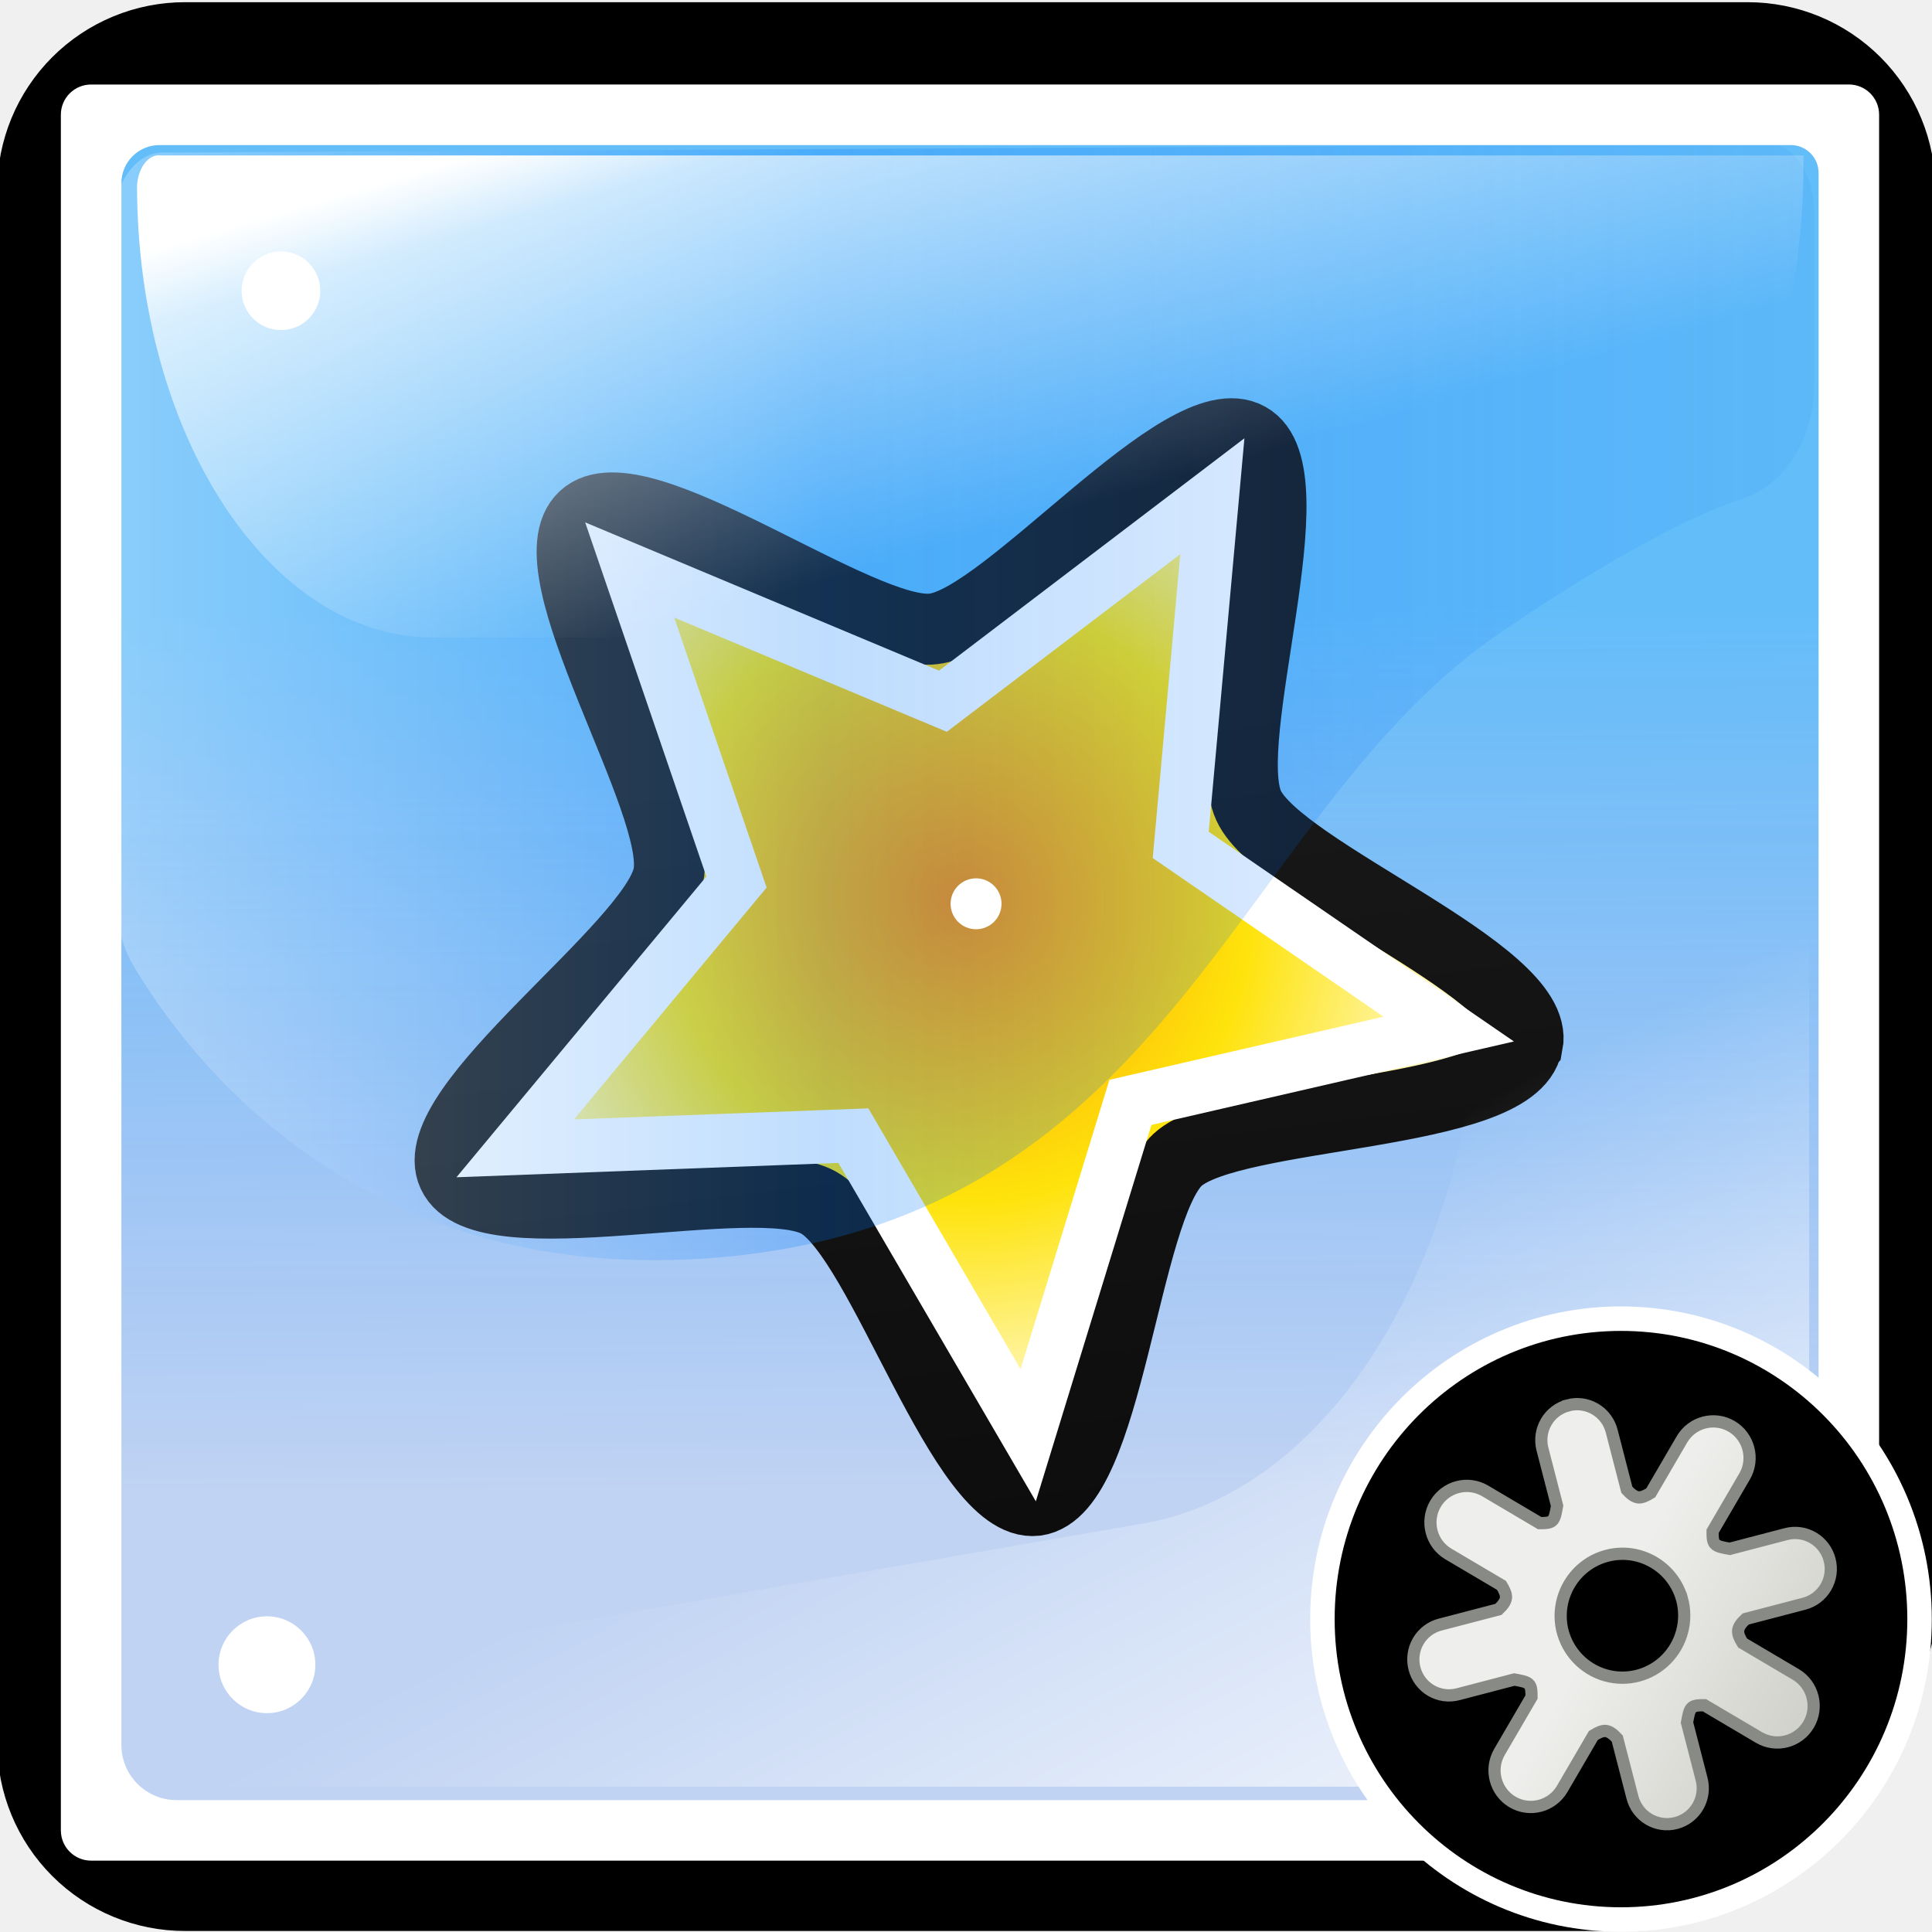
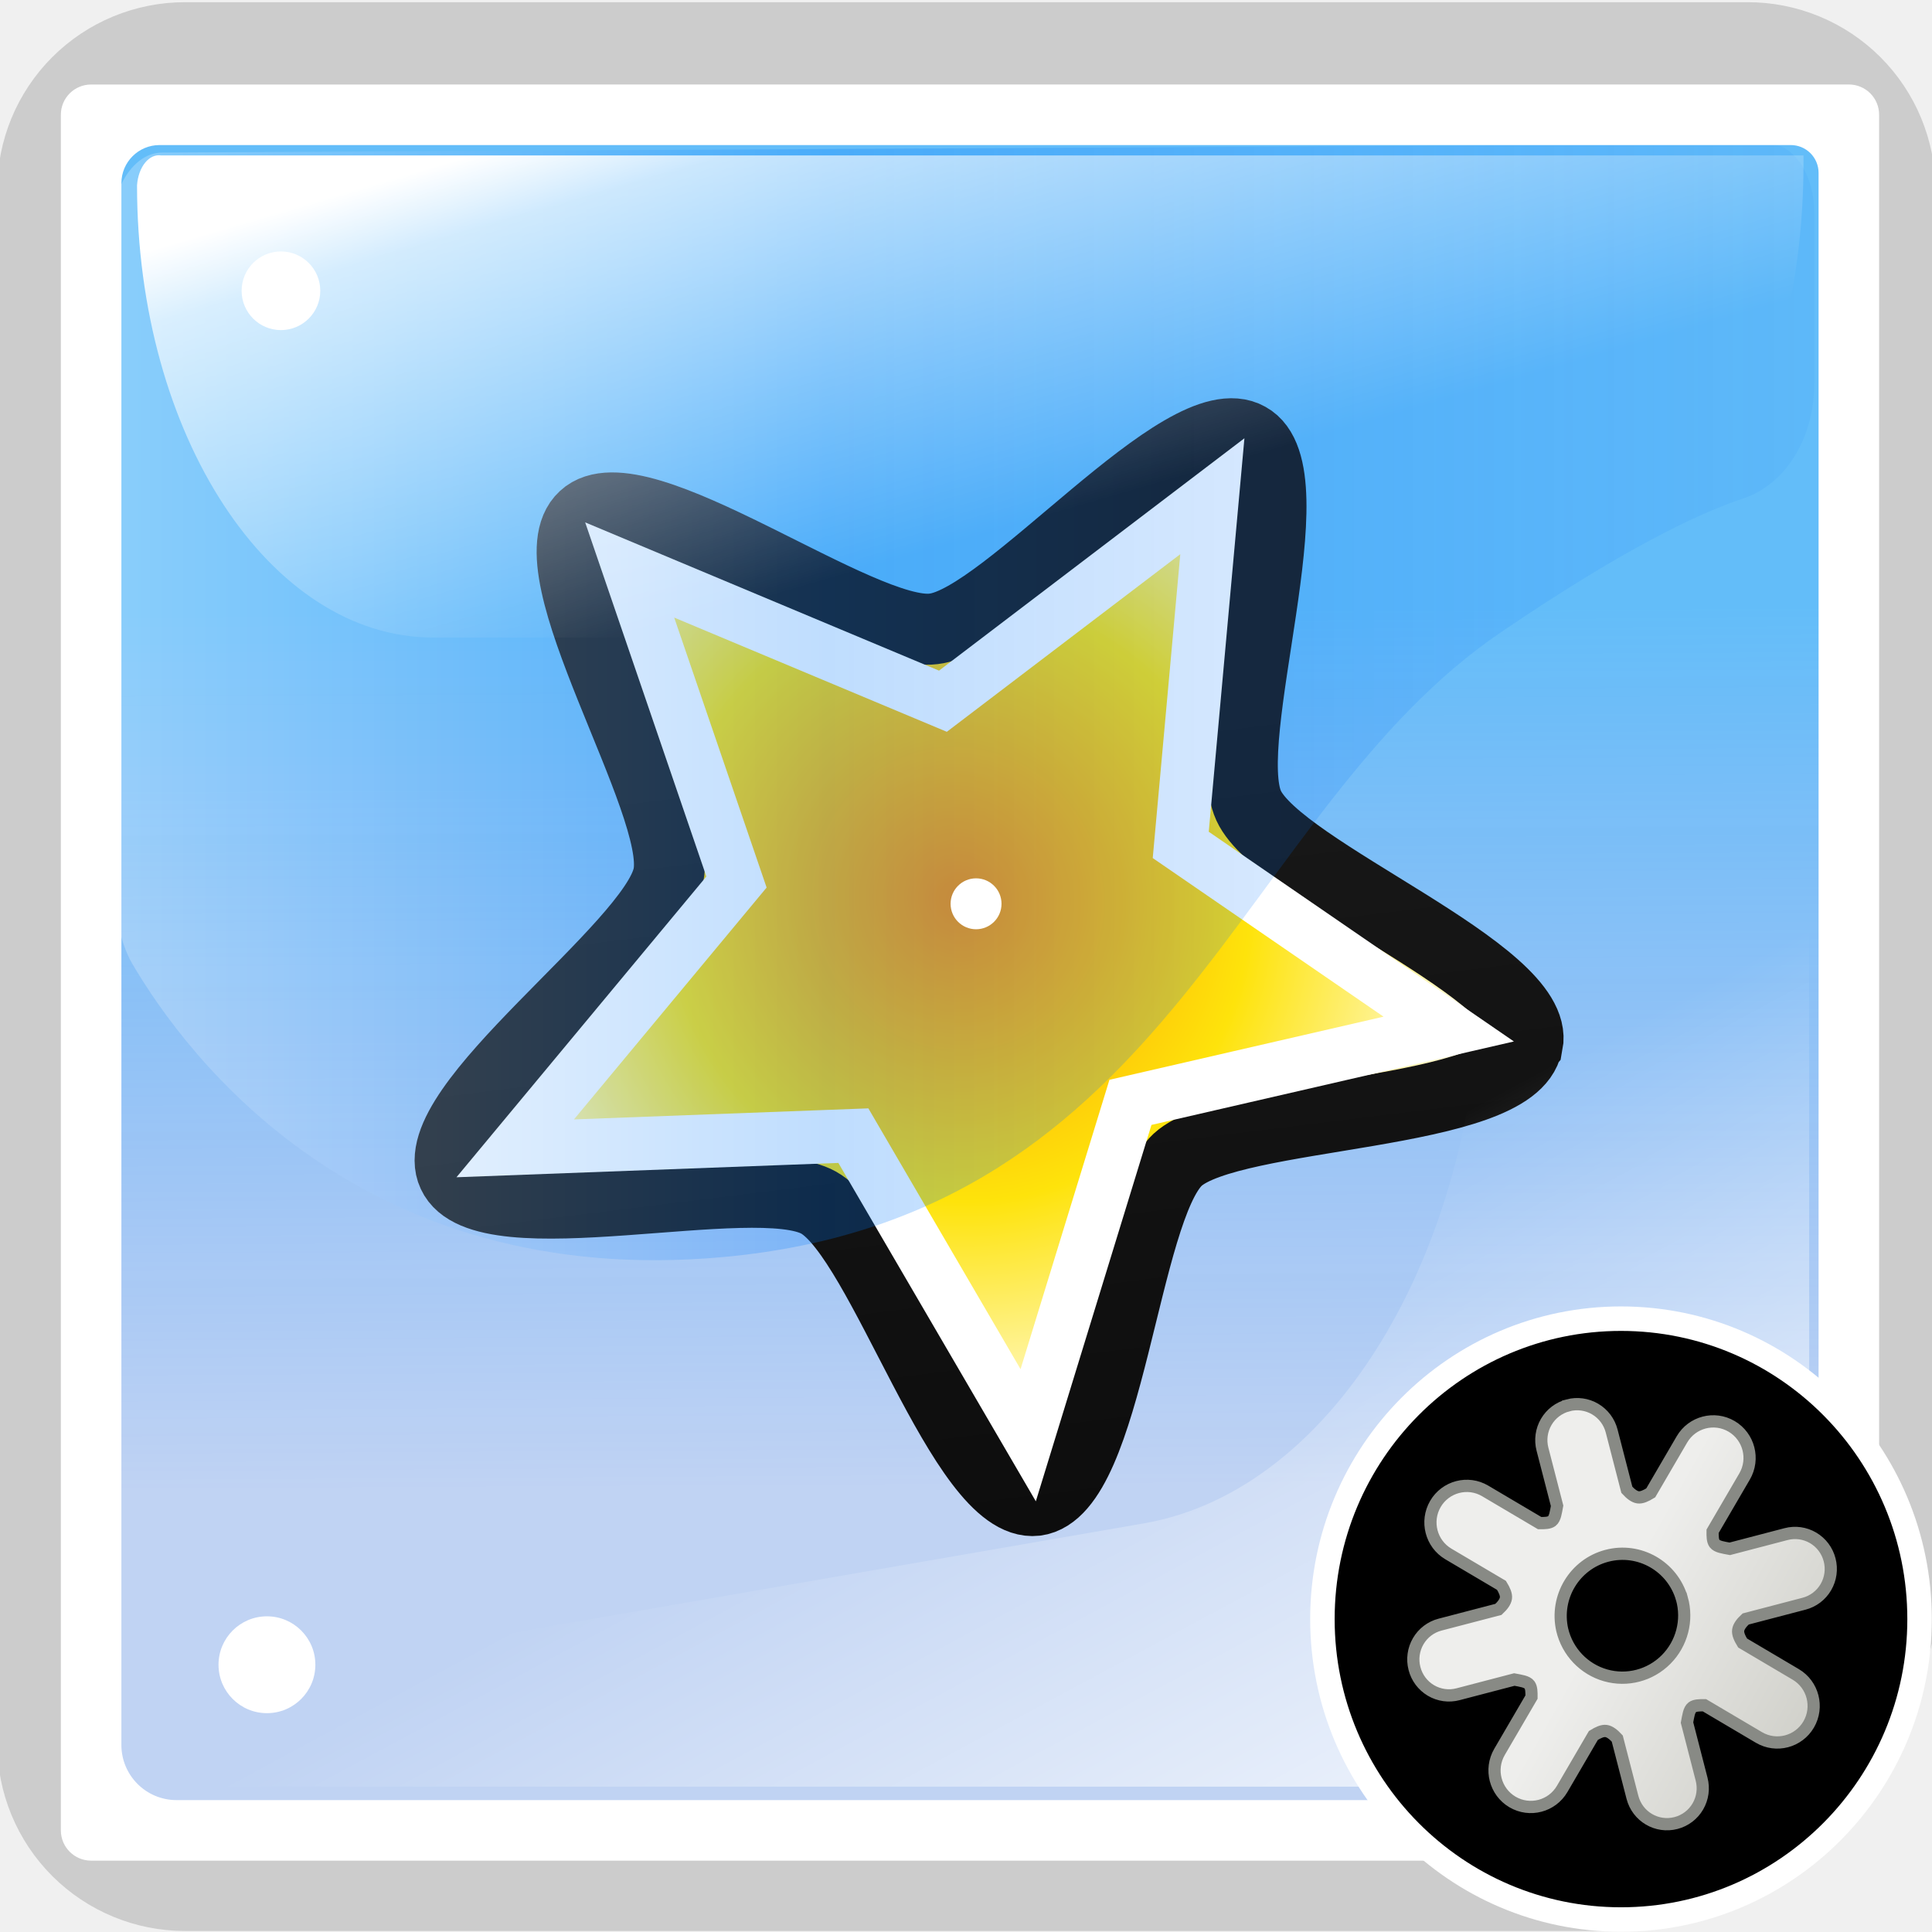
<svg xmlns="http://www.w3.org/2000/svg" xmlns:xlink="http://www.w3.org/1999/xlink" width="48" height="48">
  <defs>
    <linearGradient id="h">
      <stop offset="0" stop-color="#fff" />
      <stop offset=".42" stop-color="#0078fb" />
      <stop offset="1" stop-color="#0068fb" stop-opacity=".225" />
    </linearGradient>
    <linearGradient id="g">
      <stop offset=".096" stop-color="#fff" />
      <stop offset=".167" stop-color="#fff" stop-opacity=".68" />
      <stop offset="1" stop-color="#fff" stop-opacity="0" />
    </linearGradient>
    <linearGradient id="c">
      <stop offset=".098" stop-color="#fff" />
      <stop offset=".226" stop-color="#fff" stop-opacity=".692" />
      <stop offset=".652" stop-color="#fff" stop-opacity=".302" />
      <stop offset="1" stop-color="#fff" stop-opacity="0" />
    </linearGradient>
    <linearGradient id="b">
      <stop offset="0" stop-color="#059bff" stop-opacity=".885" />
      <stop offset="1" stop-color="#0562ff" stop-opacity=".302" />
    </linearGradient>
    <linearGradient id="a">
      <stop offset="0" stop-color="#191919" />
      <stop offset="1" stop-color="#0d0d0d" />
    </linearGradient>
    <linearGradient id="j">
      <stop offset="0" stop-color="#ff8f05" />
      <stop offset=".522" stop-color="#fee30b" />
      <stop offset="1" stop-color="#fff" />
    </linearGradient>
    <linearGradient xlink:href="#a" id="m" gradientUnits="userSpaceOnUse" x1="5.83" y1="6.7" x2="12.91" y2="13.2" />
    <linearGradient xlink:href="#b" id="k" x1="24.345" y1="16.99" x2="24.401" y2="31.545" gradientUnits="userSpaceOnUse" gradientTransform="matrix(.99346 0 0 1.49262 .157 -10.13)" />
    <linearGradient xlink:href="#c" id="p" x1="5.123" y1="9.98" x2="6.882" y2="19.22" gradientUnits="userSpaceOnUse" />
    <linearGradient xlink:href="#g" id="o" x1="44.361" y1="36.189" x2="40.146" y2="24.415" gradientUnits="userSpaceOnUse" />
    <linearGradient xlink:href="#h" id="n" x1="2.631" y1="19.102" x2="45.217" y2="19.102" gradientUnits="userSpaceOnUse" />
    <linearGradient xlink:href="#i" id="r" x1="7.598" y1="7.681" x2="12.404" y2="12.336" gradientUnits="userSpaceOnUse" gradientTransform="matrix(1.12453 -.29235 .29238 1.1244 47.126 26.974)" />
    <linearGradient id="i">
      <stop offset="0" stop-color="#eeeeec" />
      <stop offset="1" stop-color="#d2d2cc" />
    </linearGradient>
    <radialGradient xlink:href="#j" id="l" cx="7.18" cy="8.2" r="6.59" fx="7.18" fy="8.2" gradientTransform="matrix(.9 .5558 -.5314 .8606 5.08 -2.85)" gradientUnits="userSpaceOnUse" />
    <filter id="q" x="-.002" y="-.002" width="1.003" height="1.003" color-interpolation-filters="sRGB">
      <feGaussianBlur />
    </filter>
  </defs>
-   <path d="M4.601 1.343h38.813a3.375 3.375 0 0 1 3.383 3.383v35.42c0 1.873-4.365 6.54-6.24 6.54H4.602a3.375 3.375 0 0 1-3.382-3.383V4.726A3.375 3.375 0 0 1 4.6 1.343" fill="url(#k)" fill-opacity=".676" stroke="#000" stroke-width="2.577" stroke-linecap="round" stroke-linejoin="round" paint-order="fill markers stroke" />
+   <path d="M4.601 1.343h38.813a3.375 3.375 0 0 1 3.383 3.383v35.42c0 1.873-4.365 6.54-6.24 6.54H4.602a3.375 3.375 0 0 1-3.382-3.383V4.726A3.375 3.375 0 0 1 4.6 1.343" fill="url(#k)" fill-opacity=".676" stroke="#ccc" stroke-width="2.577" stroke-linecap="round" stroke-linejoin="round" paint-order="fill markers stroke" />
  <path fill="url(#l)" fill-rule="evenodd" stroke="url(#m)" stroke-width=".85" d="M13.51 5.1c.44.77-2.18 2.89-2.29 3.76-.1.88 1.95 3.55 1.36 4.2-.6.64-3.43-1.19-4.3-1.02-.86.17-2.76 2.95-3.56 2.58-.8-.36.07-3.62-.36-4.39S.69 8.51.8 7.63c.1-.87 3.47-1.05 4.06-1.7.6-.64.51-4.01 1.38-4.18.86-.18 2.07 2.97 2.87 3.34s3.97-.76 4.4 0z" enable-background="accumulate" overflow="visible" style="marker:none" transform="matrix(1.57498 1.34567 -1.34888 1.57992 23.54 -.285)" />
  <path fill="none" stroke="#fff" stroke-width="2.23" d="m43.15 26.6-13.29 3.06-4.27 13.9-7.3-12.51-14.12.53 9.24-11.12L8.95 7.43l13.08 5.48 11.25-8.56-1.32 14.56Z" enable-background="accumulate" overflow="visible" style="marker:none" transform="translate(10.319 9.74)scale(.595)" />
  <path d="M2.631 11.374V21.92c0 .453.21 1.123.512 1.46 1.39 1.553 5.751 5.35 14.786 4.81 11.314-.676 12.855-7.292 19.433-10.223 3.026-1.35 4.93-1.95 6.105-2.206.947-.206 1.75-.917 1.75-1.895V11.1a1.136 1.136 44.899 0 0-1.14-1.136l-40.183.141a1.267 1.267 134.899 0 0-1.263 1.268" transform="matrix(.99346 0 0 1.5173 .157 -11.542)" opacity=".25" fill="url(#n)" paint-order="fill markers stroke" />
  <path d="M45.462 22.338V35.74a1.096 1.096 135 0 1-1.096 1.095H2.94a.094.094 80.722 0 1-.03-.182l.35-.117a52 52 167.435 0 1 10.57-2.356l14.994-1.728a9.534 9.534 131.713 0 0 8.443-9.471v-.229a1.456 1.456 135.066 0 1 1.459-1.456l5.708.014a1.03 1.03 45.066 0 1 1.027 1.028" transform="matrix(.99346 0 0 1.49262 -.216 -10.591)" fill="url(#o)" paint-order="fill markers stroke" />
  <path transform="matrix(.99346 0 0 1.5173 .157 -10.816)" d="M3.875 9.674h41.069v.139a7.755 7.755 135 0 1-7.756 7.755H10.676a7.407 7.407 45 0 1-7.407-7.407.55.55 141.248 0 1 .606-.487" fill="url(#p)" paint-order="fill markers stroke" />
  <circle cx="6.632" cy="41.36" r="1.203" fill="#fff" paint-order="fill markers stroke" />
  <circle cx="6.98" cy="7.224" r=".977" fill="#fff" paint-order="fill markers stroke" />
  <path style="-inkscape-stroke:none" d="M2.264 2.1a.75.75 0 0 0-.752.752v42.623c0 .415.336.752.752.752h42.542c.415 0 1.88-1.765 1.88-2.18V2.851a.75.75 0 0 0-.752-.752Zm1.698 1.504H44.49a.69.69 45 0 1 .692.691v39.143a1.285 1.285 135 0 1-1.285 1.285H4.384a1.37 1.37 45 0 1-1.368-1.368V4.55a.947.947 135 0 1 .946-.946" color="#000" fill="#fff" paint-order="markers stroke fill" />
  <ellipse ry="7.464" rx="7.418" cy="40.226" cx="40.273" style="marker:none" color="#000" overflow="visible" stroke="#fff" stroke-width=".608" enable-background="accumulate" />
  <circle cx="24.25" cy="22.455" r=".291" fill="#fff" paint-order="fill markers stroke" filter="url(#q)" transform="translate(-28.469 -26.362)scale(2.17397)" style="mix-blend-mode:normal" />
  <g color="#000">
    <path style="marker:none" d="M60.644 33.586a2.176 2.176 0 1 1-4.21 1.095 2.176 2.176 0 0 1 4.21-1.095zM56.64 26.83a1.255 1.255 0 0 0-.9 1.533l.514 1.978c-.045.235-.07.448-.186.536-.092.07-.254.073-.428.07l-1.918-1.125a1.28 1.28 0 0 0-1.75.455 1.28 1.28 0 0 0 .455 1.75l1.87 1.097c.104.168.173.321.156.447s-.117.259-.263.393l-2.054.534a1.255 1.255 0 0 0-.901 1.534c.175.675.86 1.076 1.534.901l1.978-.514c.235.044.448.07.536.185.07.093.072.254.07.429l-1.126 1.917a1.28 1.28 0 0 0 .455 1.75 1.28 1.28 0 0 0 1.75-.455l1.098-1.87c.168-.104.321-.173.447-.156s.259.117.393.263l.535 2.054c.175.675.86 1.076 1.534.9a1.255 1.255 0 0 0 .9-1.533l-.514-1.978c.044-.235.07-.447.186-.536.092-.07.254-.072.428-.07l1.917 1.126a1.28 1.28 0 0 0 1.75-.455 1.28 1.28 0 0 0-.455-1.75l-1.869-1.098c-.104-.167-.174-.32-.157-.446.017-.127.118-.26.264-.394l2.054-.534a1.255 1.255 0 0 0 .9-1.534 1.255 1.255 0 0 0-1.533-.9l-1.978.514c-.235-.044-.448-.07-.536-.186-.07-.092-.073-.254-.07-.428l1.125-1.917a1.28 1.28 0 0 0-.455-1.75 1.28 1.28 0 0 0-1.75.455l-1.098 1.87c-.167.103-.32.173-.446.156-.127-.017-.26-.118-.394-.263l-.534-2.055a1.255 1.255 0 0 0-1.534-.9z" overflow="visible" fill="none" stroke="#000" stroke-width=".859" enable-background="accumulate" transform="matrix(.70607 0 0 .71045 -.916 16.208)" />
    <path d="M60.479 33.088a2.176 2.176 0 1 1-4.211 1.095 2.176 2.176 0 0 1 4.21-1.095zm-4.005-6.756a1.255 1.255 0 0 0-.901 1.534l.514 1.978c-.044.234-.07.447-.185.535-.093.07-.254.073-.429.071l-1.917-1.126a1.28 1.28 0 0 0-1.75.455 1.28 1.28 0 0 0 .455 1.75l1.87 1.098c.103.167.173.32.156.446s-.118.26-.263.394L51.969 34a1.255 1.255 0 0 0-.9 1.533 1.253 1.253 0 0 0 1.533.901l1.979-.514c.234.044.447.07.535.186.07.092.073.253.071.428l-1.126 1.917a1.28 1.28 0 0 0 .455 1.75 1.28 1.28 0 0 0 1.75-.455l1.098-1.87c.167-.103.32-.173.447-.156.126.017.258.118.393.263l.534 2.054c.175.675.86 1.076 1.534.901a1.255 1.255 0 0 0 .9-1.534l-.513-1.978c.044-.234.07-.447.185-.535.093-.07.254-.073.429-.071l1.917 1.126a1.28 1.28 0 0 0 1.75-.455 1.28 1.28 0 0 0-.455-1.75l-1.87-1.098c-.104-.167-.173-.32-.156-.446.017-.127.117-.26.263-.394l2.054-.534a1.255 1.255 0 0 0 .901-1.534 1.255 1.255 0 0 0-1.534-.9l-1.978.514c-.235-.044-.447-.07-.536-.186-.07-.092-.072-.253-.07-.428l1.126-1.917a1.28 1.28 0 0 0-.455-1.75 1.28 1.28 0 0 0-1.75.455l-1.098 1.87c-.168.103-.321.173-.447.156s-.259-.118-.393-.263l-.534-2.054a1.255 1.255 0 0 0-1.534-.901z" style="marker:none" overflow="visible" fill="url(#r)" fill-rule="evenodd" stroke="#888a85" stroke-width=".429" enable-background="accumulate" transform="matrix(.70607 0 0 .71045 -.916 16.208)" />
  </g>
</svg>
